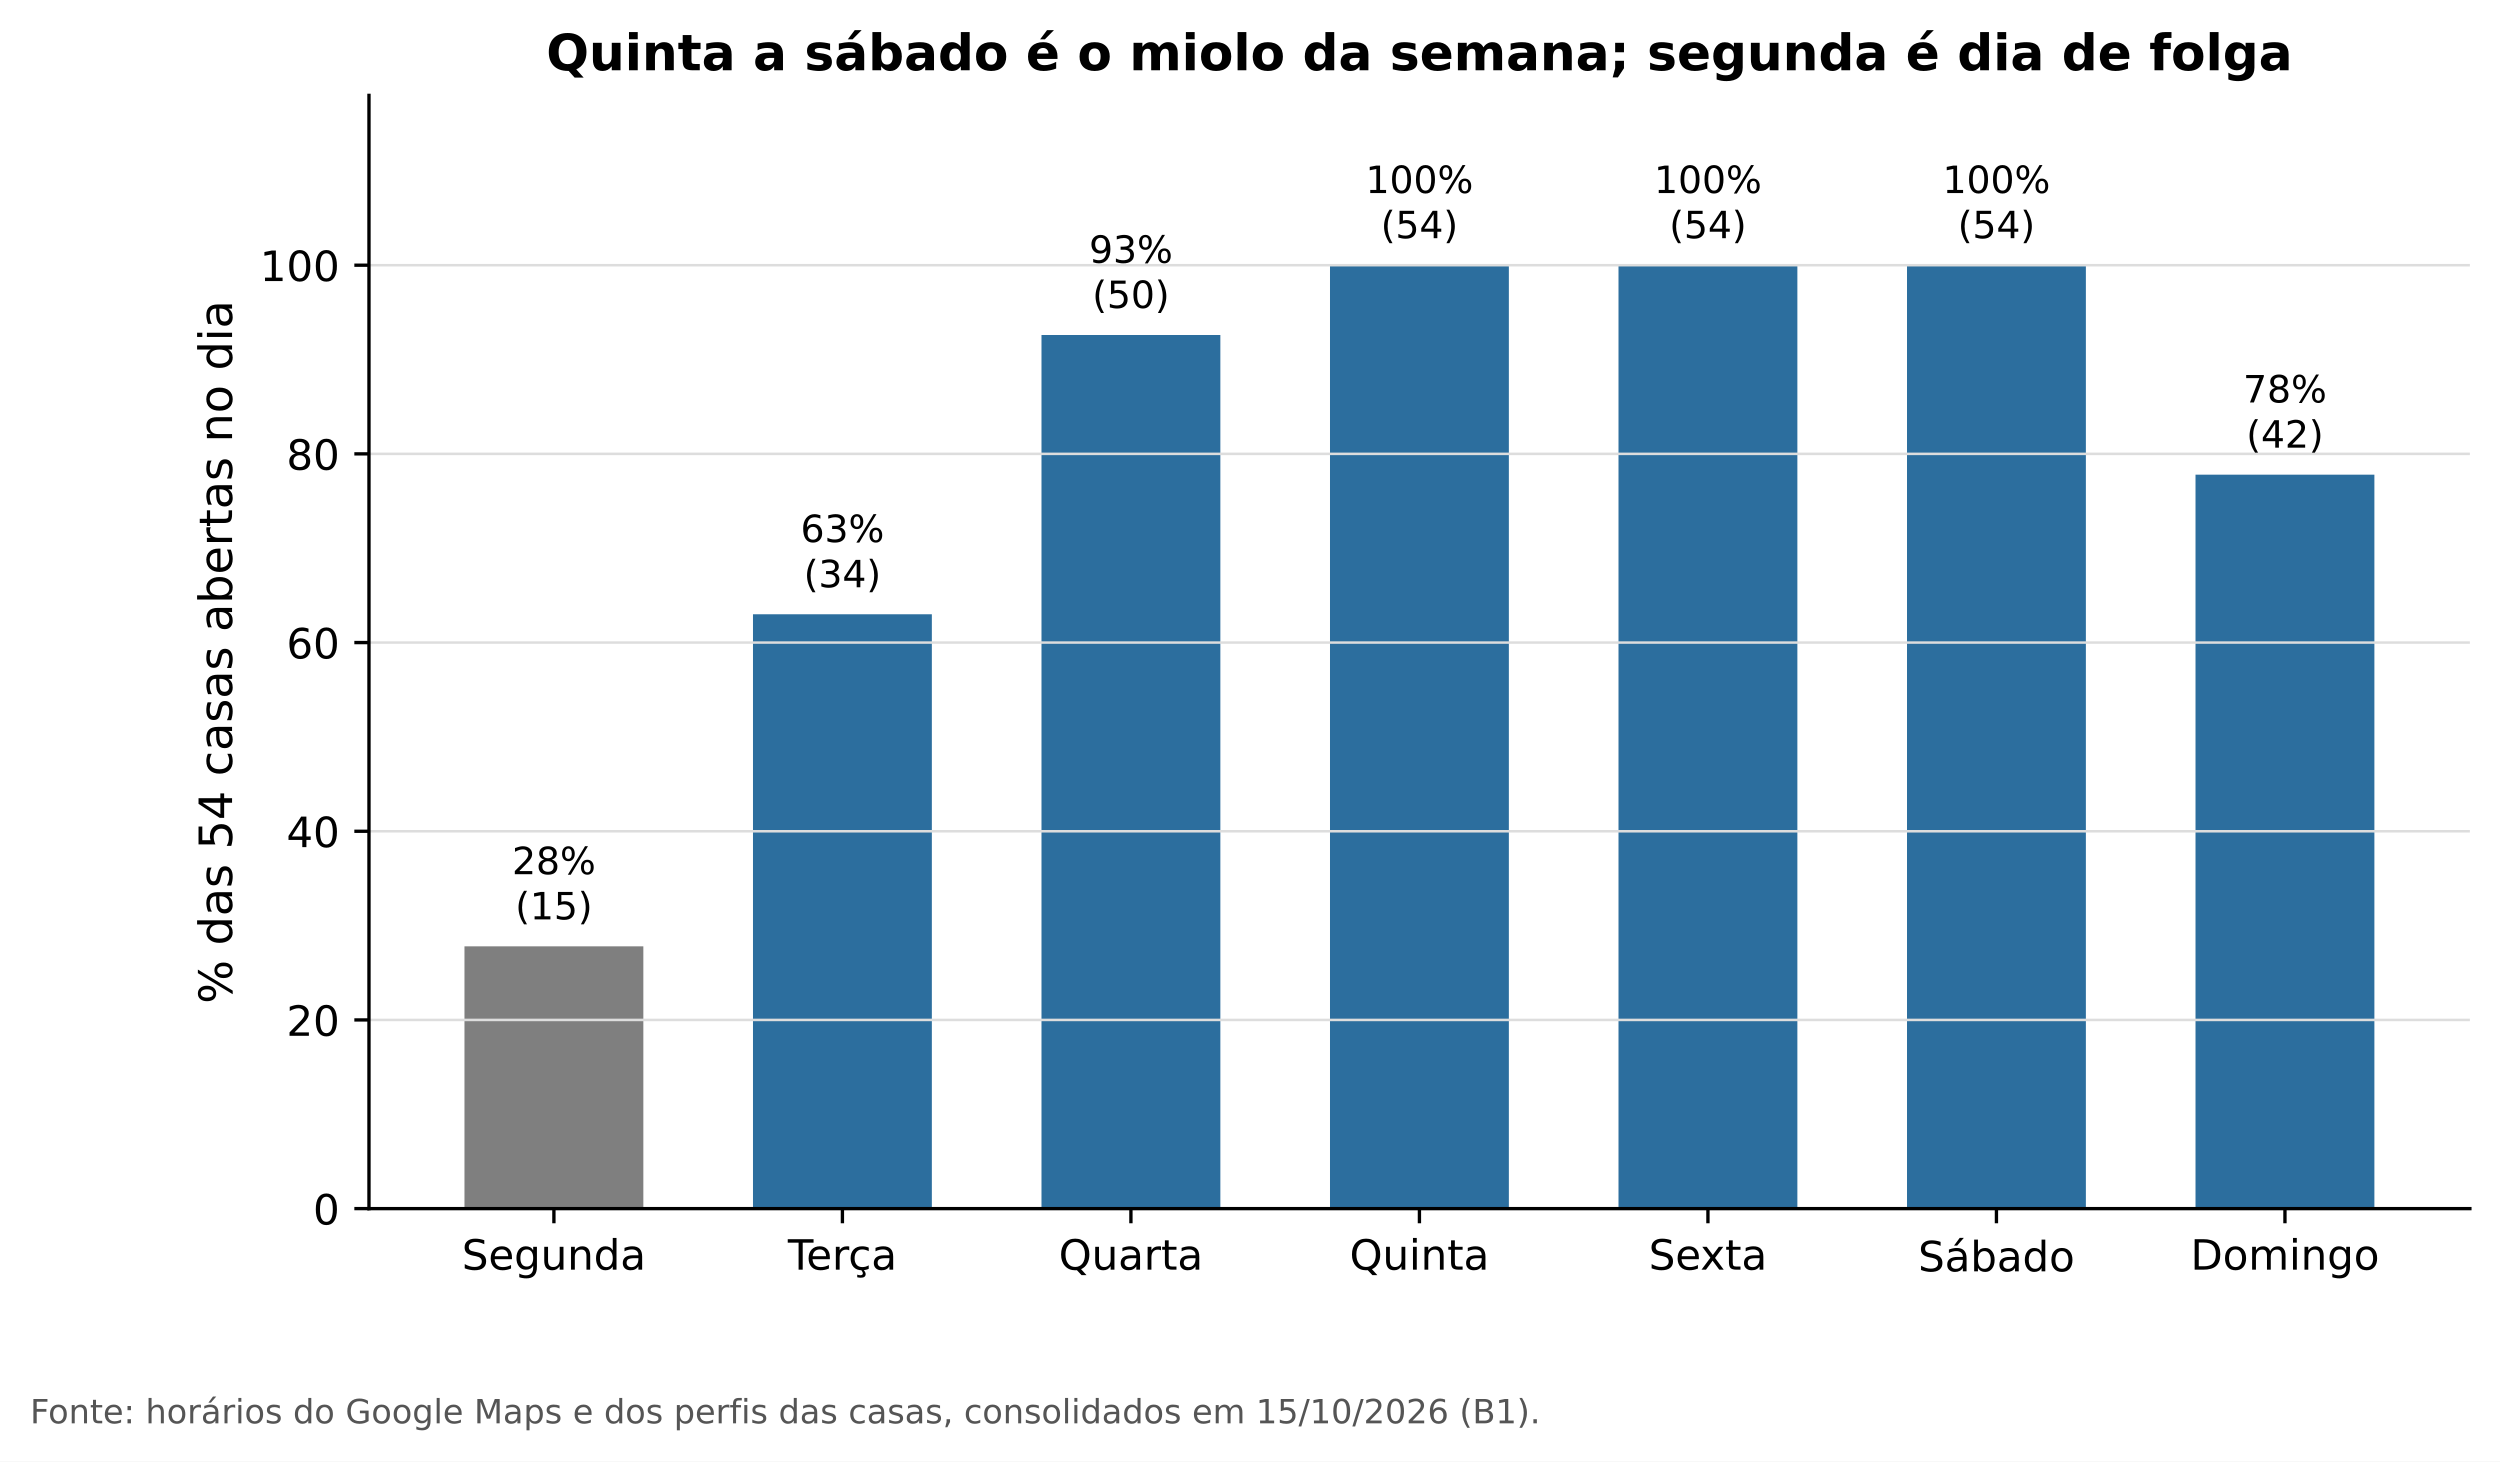
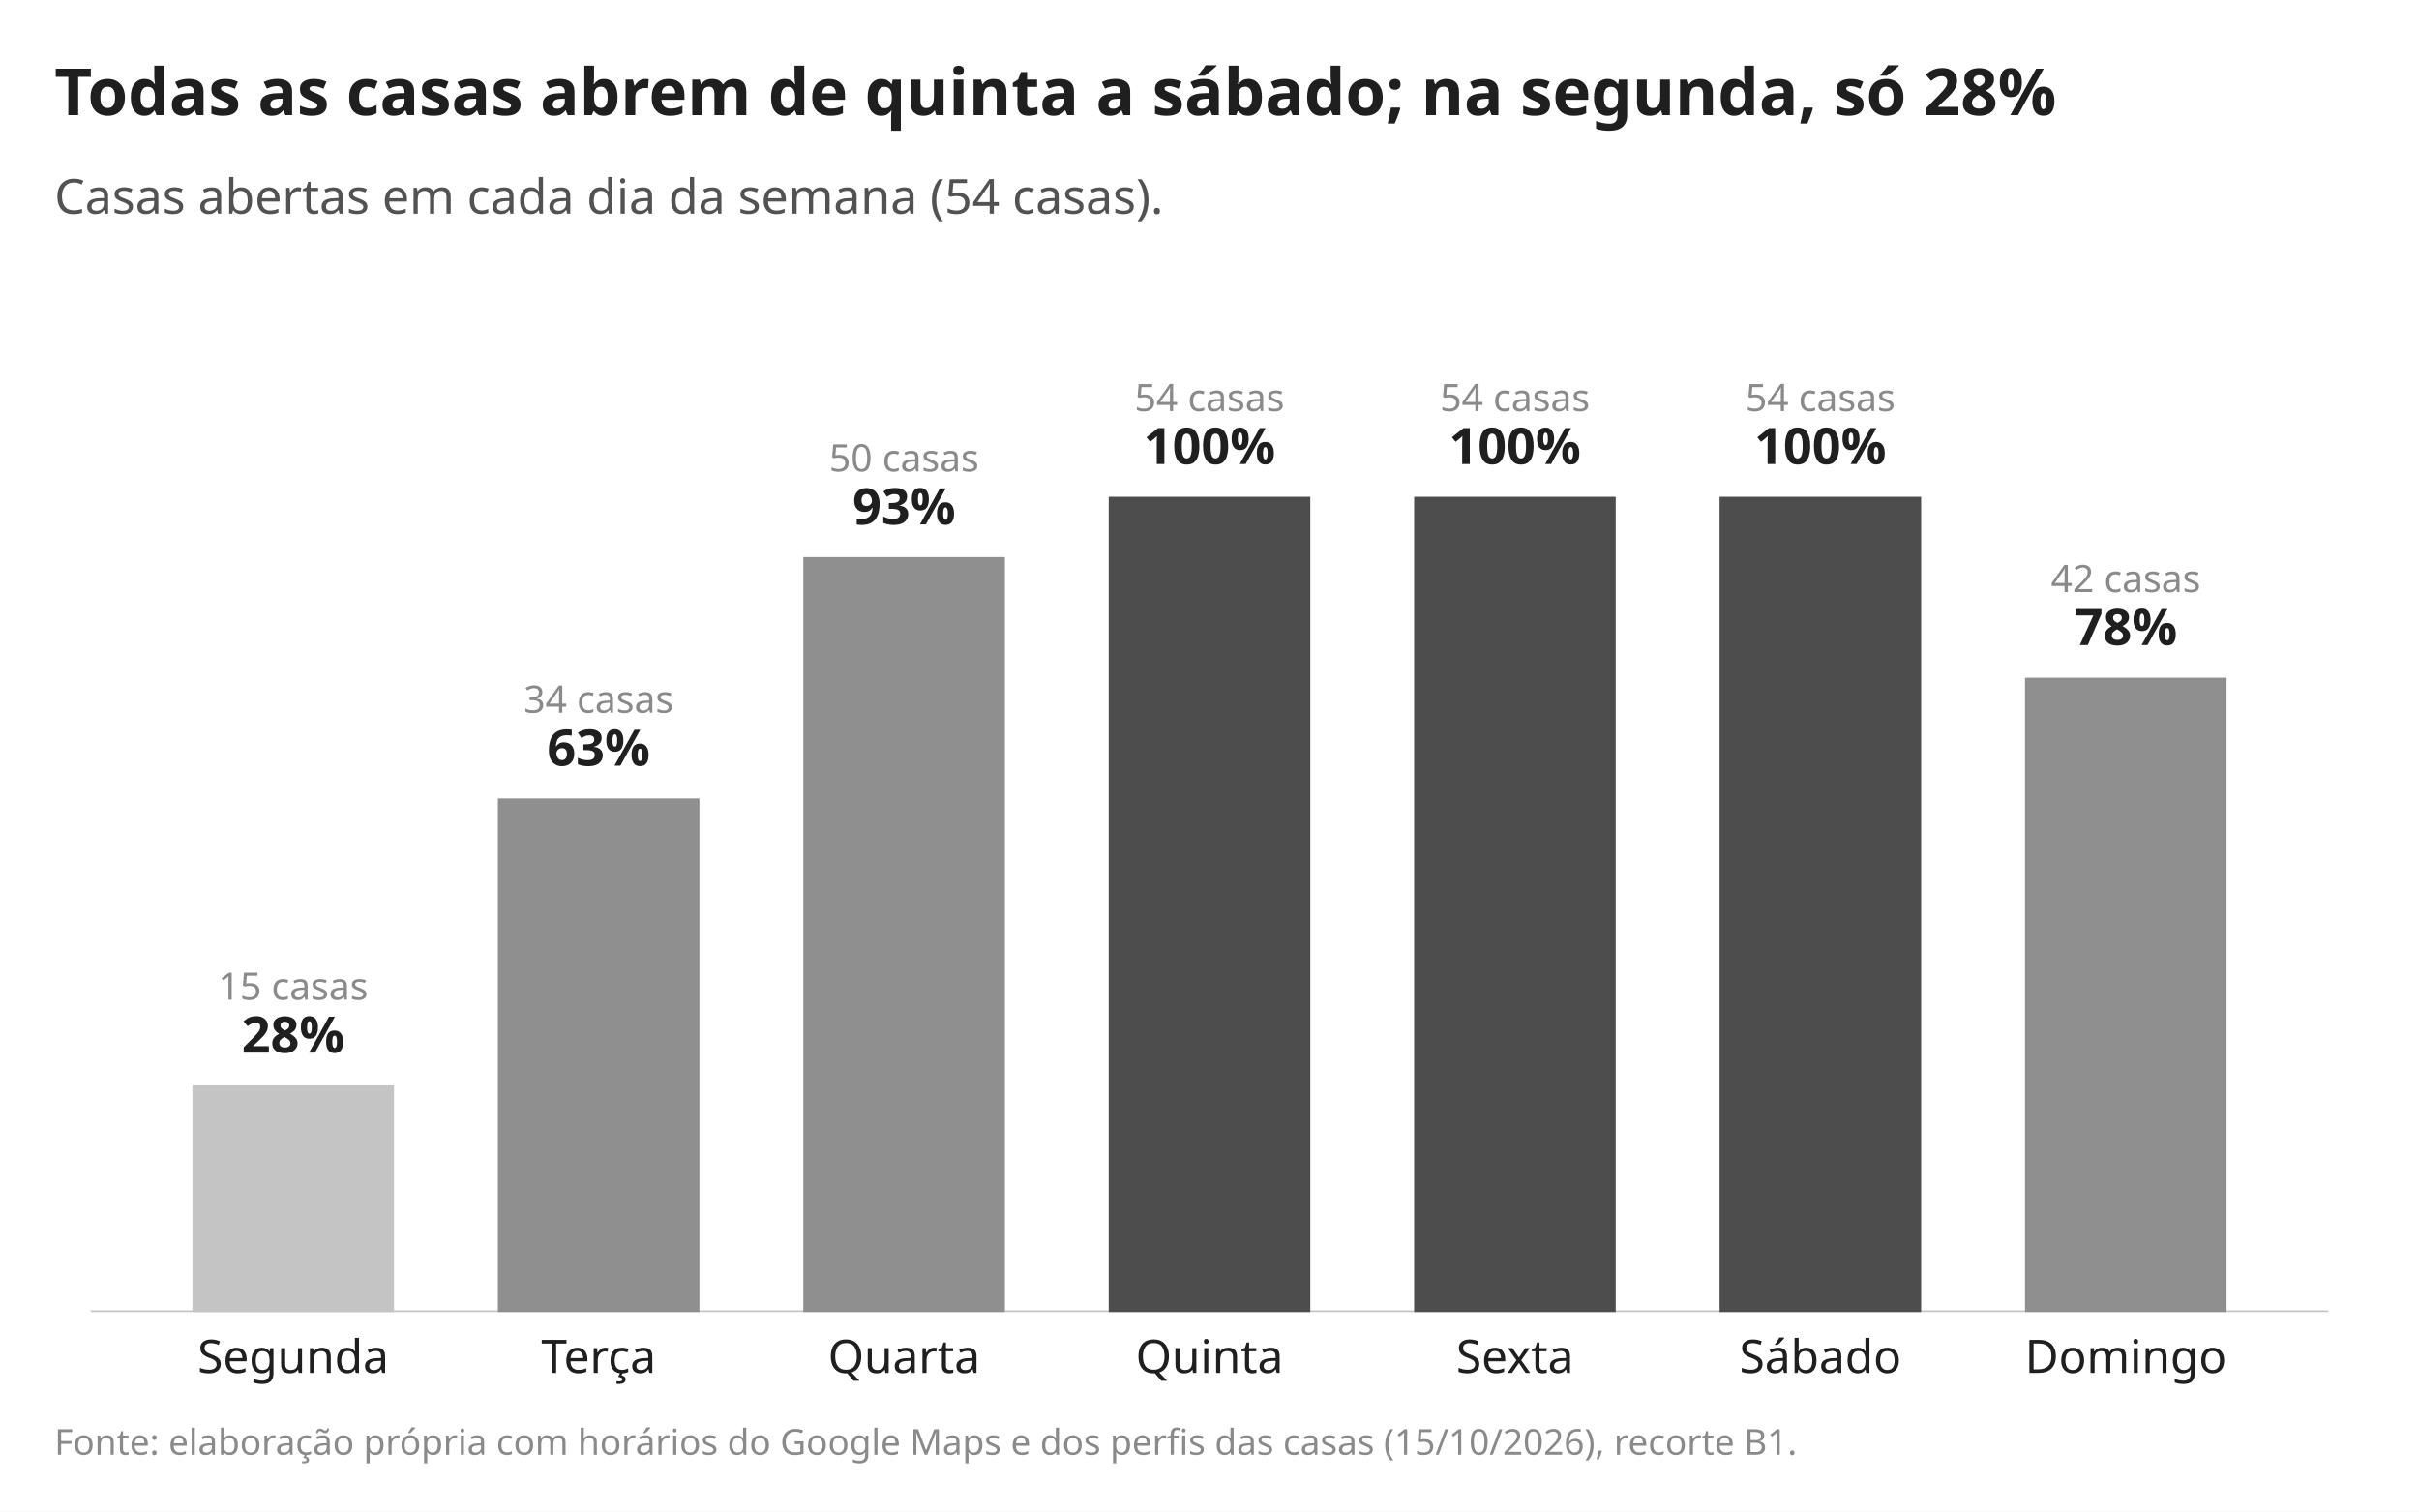
- <svg xmlns="http://www.w3.org/2000/svg" xmlns:xlink="http://www.w3.org/1999/xlink" width="597.6pt" height="349.359pt" viewBox="0 0 597.6 349.359" version="1.1">
+ <svg xmlns="http://www.w3.org/2000/svg" width="576pt" height="360pt" viewBox="0 0 576 360" version="1.1">
  <defs>
    <style type="text/css">*{stroke-linejoin: round; stroke-linecap: butt}</style>
  </defs>
  <g id="figure_1">
    <g id="patch_1">
-       <path d="M 0 349.359  L 597.6 349.359  L 597.6 -0  L 0 -0  z " style="fill: #ffffff" />
+       <path d="M 0 360  L 576 360  L 576 0  L 0 0  z " style="fill: #ffffff" />
    </g>
    <g id="axes_1">
      <g id="patch_2">
-         <path d="M 88.2 288.91  L 590.4 288.91  L 590.4 22.798  L 88.2 22.798  z " style="fill: #ffffff" />
-       </g>
-       <g id="patch_3">
-         <path d="M 111.027 288.91  L 153.785 288.91  L 153.785 226.216  L 111.027 226.216  z " clip-path="url(#p54e8f06ef5)" style="fill: #7f7f7f" />
-       </g>
-       <g id="patch_4">
-         <path d="M 179.992 288.91  L 222.75 288.91  L 222.75 146.833  L 179.992 146.833  z " clip-path="url(#p54e8f06ef5)" style="fill: #2c6e9e" />
-       </g>
-       <g id="patch_5">
-         <path d="M 248.956 288.91  L 291.714 288.91  L 291.714 80.08  L 248.956 80.08  z " clip-path="url(#p54e8f06ef5)" style="fill: #2c6e9e" />
-       </g>
-       <g id="patch_6">
-         <path d="M 317.921 288.91  L 360.679 288.91  L 360.679 63.391  L 317.921 63.391  z " clip-path="url(#p54e8f06ef5)" style="fill: #2c6e9e" />
-       </g>
-       <g id="patch_7">
-         <path d="M 386.886 288.91  L 429.644 288.91  L 429.644 63.391  L 386.886 63.391  z " clip-path="url(#p54e8f06ef5)" style="fill: #2c6e9e" />
-       </g>
-       <g id="patch_8">
-         <path d="M 455.85 288.91  L 498.608 288.91  L 498.608 63.391  L 455.85 63.391  z " clip-path="url(#p54e8f06ef5)" style="fill: #2c6e9e" />
-       </g>
-       <g id="patch_9">
-         <path d="M 524.815 288.91  L 567.573 288.91  L 567.573 113.457  L 524.815 113.457  z " clip-path="url(#p54e8f06ef5)" style="fill: #2c6e9e" />
+         <path d="M 21.6 312.48  L 554.4 312.48  L 554.4 75.6  L 21.6 75.6  z " style="fill: #ffffff" />
      </g>
      <g id="matplotlib.axis_1">
        <g id="xtick_1">
-           <g id="line2d_1">
-             <defs>
-               <path id="mcfe453c88e" d="M 0 0  L 0 3.5  " style="stroke: #000000; stroke-width: 0.8" />
-             </defs>
-             <g>
-               <use xlink:href="#mcfe453c88e" x="132.406" y="288.91" style="stroke: #000000; stroke-width: 0.8" />
-             </g>
-           </g>
+           <g id="line2d_1" />
          <g id="text_1">
-             <text style="font-size: 10px; font-family: 'DejaVu Sans'; text-anchor: middle" x="132.406" y="303.509" transform="rotate(-0 132.4063 303.5086)">Segunda</text>
+             <text style="font-size: 11px; font-family: 'Source Sans 3'; text-anchor: middle; fill: #1f1f1f" x="69.818" y="326.98" transform="rotate(-0 69.81818 326.98)">Segunda</text>
          </g>
        </g>
        <g id="xtick_2">
-           <g id="line2d_2">
-             <g>
-               <use xlink:href="#mcfe453c88e" x="201.371" y="288.91" style="stroke: #000000; stroke-width: 0.8" />
-             </g>
-           </g>
+           <g id="line2d_2" />
          <g id="text_2">
-             <text style="font-size: 10px; font-family: 'DejaVu Sans'; text-anchor: middle" x="201.371" y="303.508" transform="rotate(-0 201.3709 303.5078)">Terça</text>
+             <text style="font-size: 11px; font-family: 'Source Sans 3'; text-anchor: middle; fill: #1f1f1f" x="142.545" y="326.98" transform="rotate(-0 142.5455 326.98)">Terça</text>
          </g>
        </g>
        <g id="xtick_3">
-           <g id="line2d_3">
-             <g>
-               <use xlink:href="#mcfe453c88e" x="270.335" y="288.91" style="stroke: #000000; stroke-width: 0.8" />
-             </g>
-           </g>
+           <g id="line2d_3" />
          <g id="text_3">
-             <text style="font-size: 10px; font-family: 'DejaVu Sans'; text-anchor: middle" x="270.335" y="303.508" transform="rotate(-0 270.3354 303.5078)">Quarta</text>
+             <text style="font-size: 11px; font-family: 'Source Sans 3'; text-anchor: middle; fill: #1f1f1f" x="215.273" y="326.98" transform="rotate(-0 215.2727 326.98)">Quarta</text>
          </g>
        </g>
        <g id="xtick_4">
-           <g id="line2d_4">
-             <g>
-               <use xlink:href="#mcfe453c88e" x="339.3" y="288.91" style="stroke: #000000; stroke-width: 0.8" />
-             </g>
-           </g>
+           <g id="line2d_4" />
          <g id="text_4">
-             <text style="font-size: 10px; font-family: 'DejaVu Sans'; text-anchor: middle" x="339.3" y="303.509" transform="rotate(-0 339.3 303.5086)">Quinta</text>
+             <text style="font-size: 11px; font-family: 'Source Sans 3'; text-anchor: middle; fill: #1f1f1f" x="288" y="326.98" transform="rotate(-0 288 326.98)">Quinta</text>
          </g>
        </g>
        <g id="xtick_5">
-           <g id="line2d_5">
-             <g>
-               <use xlink:href="#mcfe453c88e" x="408.265" y="288.91" style="stroke: #000000; stroke-width: 0.8" />
-             </g>
-           </g>
+           <g id="line2d_5" />
          <g id="text_5">
-             <text style="font-size: 10px; font-family: 'DejaVu Sans'; text-anchor: middle" x="408.265" y="303.508" transform="rotate(-0 408.2646 303.5078)">Sexta</text>
+             <text style="font-size: 11px; font-family: 'Source Sans 3'; text-anchor: middle; fill: #1f1f1f" x="360.727" y="326.98" transform="rotate(-0 360.7273 326.98)">Sexta</text>
          </g>
        </g>
        <g id="xtick_6">
-           <g id="line2d_6">
-             <g>
-               <use xlink:href="#mcfe453c88e" x="477.229" y="288.91" style="stroke: #000000; stroke-width: 0.8" />
-             </g>
-           </g>
+           <g id="line2d_6" />
          <g id="text_6">
-             <text style="font-size: 10px; font-family: 'DejaVu Sans'; text-anchor: middle" x="477.229" y="303.909" transform="rotate(-0 477.2291 303.9086)">Sábado</text>
+             <text style="font-size: 11px; font-family: 'Source Sans 3'; text-anchor: middle; fill: #1f1f1f" x="433.455" y="326.98" transform="rotate(-0 433.4545 326.98)">Sábado</text>
          </g>
        </g>
        <g id="xtick_7">
-           <g id="line2d_7">
-             <g>
-               <use xlink:href="#mcfe453c88e" x="546.194" y="288.91" style="stroke: #000000; stroke-width: 0.8" />
-             </g>
-           </g>
+           <g id="line2d_7" />
          <g id="text_7">
-             <text style="font-size: 10px; font-family: 'DejaVu Sans'; text-anchor: middle" x="546.194" y="303.509" transform="rotate(-0 546.1937 303.5086)">Domingo</text>
+             <text style="font-size: 11px; font-family: 'Source Sans 3'; text-anchor: middle; fill: #1f1f1f" x="506.182" y="326.98" transform="rotate(-0 506.1818 326.98)">Domingo</text>
          </g>
        </g>
      </g>
-       <g id="matplotlib.axis_2">
-         <g id="ytick_1">
-           <g id="line2d_8">
-             <path d="M 88.2 288.91  L 590.4 288.91  " clip-path="url(#p54e8f06ef5)" style="fill: none; stroke: #dddddd; stroke-width: 0.6; stroke-linecap: square" />
-           </g>
-           <g id="line2d_9">
-             <defs>
-               <path id="mf819dcf0c7" d="M 0 0  L -3.5 0  " style="stroke: #000000; stroke-width: 0.8" />
-             </defs>
-             <g>
-               <use xlink:href="#mf819dcf0c7" x="88.2" y="288.91" style="stroke: #000000; stroke-width: 0.8" />
-             </g>
-           </g>
-           <g id="text_8">
-             <text style="font-size: 10px; font-family: 'DejaVu Sans'; text-anchor: end" x="81.2" y="292.709" transform="rotate(-0 81.2 292.709)">0</text>
-           </g>
-         </g>
-         <g id="ytick_2">
-           <g id="line2d_10">
-             <path d="M 88.2 243.806  L 590.4 243.806  " clip-path="url(#p54e8f06ef5)" style="fill: none; stroke: #dddddd; stroke-width: 0.6; stroke-linecap: square" />
-           </g>
-           <g id="line2d_11">
-             <g>
-               <use xlink:href="#mf819dcf0c7" x="88.2" y="243.806" style="stroke: #000000; stroke-width: 0.8" />
-             </g>
-           </g>
-           <g id="text_9">
-             <text style="font-size: 10px; font-family: 'DejaVu Sans'; text-anchor: end" x="81.2" y="247.605" transform="rotate(-0 81.2 247.6052)">20</text>
-           </g>
-         </g>
-         <g id="ytick_3">
-           <g id="line2d_12">
-             <path d="M 88.2 198.703  L 590.4 198.703  " clip-path="url(#p54e8f06ef5)" style="fill: none; stroke: #dddddd; stroke-width: 0.6; stroke-linecap: square" />
-           </g>
-           <g id="line2d_13">
-             <g>
-               <use xlink:href="#mf819dcf0c7" x="88.2" y="198.703" style="stroke: #000000; stroke-width: 0.8" />
-             </g>
-           </g>
-           <g id="text_10">
-             <text style="font-size: 10px; font-family: 'DejaVu Sans'; text-anchor: end" x="81.2" y="202.501" transform="rotate(-0 81.2 202.5015)">40</text>
-           </g>
-         </g>
-         <g id="ytick_4">
-           <g id="line2d_14">
-             <path d="M 88.2 153.599  L 590.4 153.599  " clip-path="url(#p54e8f06ef5)" style="fill: none; stroke: #dddddd; stroke-width: 0.6; stroke-linecap: square" />
-           </g>
-           <g id="line2d_15">
-             <g>
-               <use xlink:href="#mf819dcf0c7" x="88.2" y="153.599" style="stroke: #000000; stroke-width: 0.8" />
-             </g>
-           </g>
-           <g id="text_11">
-             <text style="font-size: 10px; font-family: 'DejaVu Sans'; text-anchor: end" x="81.2" y="157.398" transform="rotate(-0 81.2 157.3978)">60</text>
-           </g>
-         </g>
-         <g id="ytick_5">
-           <g id="line2d_16">
-             <path d="M 88.2 108.495  L 590.4 108.495  " clip-path="url(#p54e8f06ef5)" style="fill: none; stroke: #dddddd; stroke-width: 0.6; stroke-linecap: square" />
-           </g>
-           <g id="line2d_17">
-             <g>
-               <use xlink:href="#mf819dcf0c7" x="88.2" y="108.495" style="stroke: #000000; stroke-width: 0.8" />
-             </g>
-           </g>
-           <g id="text_12">
-             <text style="font-size: 10px; font-family: 'DejaVu Sans'; text-anchor: end" x="81.2" y="112.294" transform="rotate(-0 81.2 112.294)">80</text>
-           </g>
-         </g>
-         <g id="ytick_6">
-           <g id="line2d_18">
-             <path d="M 88.2 63.391  L 590.4 63.391  " clip-path="url(#p54e8f06ef5)" style="fill: none; stroke: #dddddd; stroke-width: 0.6; stroke-linecap: square" />
-           </g>
-           <g id="line2d_19">
-             <g>
-               <use xlink:href="#mf819dcf0c7" x="88.2" y="63.391" style="stroke: #000000; stroke-width: 0.8" />
-             </g>
-           </g>
-           <g id="text_13">
-             <text style="font-size: 10px; font-family: 'DejaVu Sans'; text-anchor: end" x="81.2" y="67.19" transform="rotate(-0 81.2 67.19031)">100</text>
-           </g>
-         </g>
-         <g id="text_14">
-           <text style="font-size: 11px; font-family: 'DejaVu Sans'; text-anchor: middle" x="55.47" y="155.854" transform="rotate(-90 55.46992 155.8541)">% das 54 casas abertas no dia</text>
-         </g>
+       <g id="matplotlib.axis_2" />
+       <g id="line2d_8">
+         <path d="M 21.6 312.48  L 554.4 312.48  " clip-path="url(#p8a21f8f0ae)" style="fill: none; stroke: #c4c4c4; stroke-width: 0.8; stroke-linecap: square" />
      </g>
-       <g id="patch_10">
-         <path d="M 88.2 288.91  L 88.2 22.798  " style="fill: none; stroke: #000000; stroke-width: 0.8; stroke-linejoin: miter; stroke-linecap: square" />
+       <g id="patch_3">
+         <path d="M 45.818 312.48  L 93.818 312.48  L 93.818 258.502  L 45.818 258.502  z " clip-path="url(#p8a21f8f0ae)" style="fill: #c4c4c4" />
      </g>
-       <g id="patch_11">
-         <path d="M 88.2 288.91  L 590.4 288.91  " style="fill: none; stroke: #000000; stroke-width: 0.8; stroke-linejoin: miter; stroke-linecap: square" />
+       <g id="patch_4">
+         <path d="M 118.545 312.48  L 166.545 312.48  L 166.545 190.157  L 118.545 190.157  z " clip-path="url(#p8a21f8f0ae)" style="fill: #8f8f8f" />
+       </g>
+       <g id="patch_5">
+         <path d="M 191.273 312.48  L 239.273 312.48  L 239.273 132.684  L 191.273 132.684  z " clip-path="url(#p8a21f8f0ae)" style="fill: #8f8f8f" />
+       </g>
+       <g id="patch_6">
+         <path d="M 264 312.48  L 312 312.48  L 312 118.316  L 264 118.316  z " clip-path="url(#p8a21f8f0ae)" style="fill: #4d4d4d" />
+       </g>
+       <g id="patch_7">
+         <path d="M 336.727 312.48  L 384.727 312.48  L 384.727 118.316  L 336.727 118.316  z " clip-path="url(#p8a21f8f0ae)" style="fill: #4d4d4d" />
+       </g>
+       <g id="patch_8">
+         <path d="M 409.455 312.48  L 457.455 312.48  L 457.455 118.316  L 409.455 118.316  z " clip-path="url(#p8a21f8f0ae)" style="fill: #4d4d4d" />
+       </g>
+       <g id="patch_9">
+         <path d="M 482.182 312.48  L 530.182 312.48  L 530.182 161.42  L 482.182 161.42  z " clip-path="url(#p8a21f8f0ae)" style="fill: #8f8f8f" />
+       </g>
+       <g id="text_8">
+         <text style="font-weight: 600; font-size: 12px; font-family: 'Source Sans 3'; text-anchor: middle; fill: #1f1f1f" x="69.818" y="250.707" transform="rotate(-0 69.81818 250.7071)">28%</text>
+       </g>
+       <g id="text_9">
+         <text style="font-size: 9px; font-family: 'Source Sans 3'; text-anchor: middle; fill: #8a8a8a" x="69.818" y="238.094" transform="rotate(-0 69.81818 238.0937)">15 casas</text>
+       </g>
+       <g id="text_10">
+         <text style="font-weight: 600; font-size: 12px; font-family: 'Source Sans 3'; text-anchor: middle; fill: #1f1f1f" x="142.545" y="182.361" transform="rotate(-0 142.5455 182.3614)">63%</text>
+       </g>
+       <g id="text_11">
+         <text style="font-size: 9px; font-family: 'Source Sans 3'; text-anchor: middle; fill: #8a8a8a" x="142.545" y="169.748" transform="rotate(-0 142.5455 169.748)">34 casas</text>
+       </g>
+       <g id="text_12">
+         <text style="font-weight: 600; font-size: 12px; font-family: 'Source Sans 3'; text-anchor: middle; fill: #1f1f1f" x="215.273" y="124.889" transform="rotate(-0 215.2727 124.8889)">93%</text>
+       </g>
+       <g id="text_13">
+         <text style="font-size: 9px; font-family: 'Source Sans 3'; text-anchor: middle; fill: #8a8a8a" x="215.273" y="112.275" transform="rotate(-0 215.2727 112.2754)">50 casas</text>
+       </g>
+       <g id="text_14">
+         <text style="font-weight: 600; font-size: 12px; font-family: 'Source Sans 3'; text-anchor: middle; fill: #1f1f1f" x="288" y="110.521" transform="rotate(-0 288 110.5208)">100%</text>
      </g>
      <g id="text_15">
-         <text style="font-size: 9px; font-family: 'DejaVu Sans'" transform="translate(122.4043 208.9684)">28%</text>
-         <text style="font-size: 9px; font-family: 'DejaVu Sans'" transform="translate(123.1686 219.7702)">(15)</text>
+         <text style="font-size: 9px; font-family: 'Source Sans 3'; text-anchor: middle; fill: #8a8a8a" x="288" y="97.907" transform="rotate(-0 288 97.90731)">54 casas</text>
      </g>
      <g id="text_16">
-         <text style="font-size: 9px; font-family: 'DejaVu Sans'" transform="translate(191.3689 129.5859)">63%</text>
-         <text style="font-size: 9px; font-family: 'DejaVu Sans'" transform="translate(192.1332 140.3876)">(34)</text>
+         <text style="font-weight: 600; font-size: 12px; font-family: 'Source Sans 3'; text-anchor: middle; fill: #1f1f1f" x="360.727" y="110.521" transform="rotate(-0 360.7273 110.5208)">100%</text>
      </g>
      <g id="text_17">
-         <text style="font-size: 9px; font-family: 'DejaVu Sans'" transform="translate(260.3335 62.83234)">93%</text>
-         <text style="font-size: 9px; font-family: 'DejaVu Sans'" transform="translate(261.0978 73.63409)">(50)</text>
+         <text style="font-size: 9px; font-family: 'Source Sans 3'; text-anchor: middle; fill: #8a8a8a" x="360.727" y="97.907" transform="rotate(-0 360.7273 97.90731)">54 casas</text>
      </g>
      <g id="text_18">
-         <text style="font-size: 9px; font-family: 'DejaVu Sans'" transform="translate(326.4349 46.14395)">100%</text>
-         <text style="font-size: 9px; font-family: 'DejaVu Sans'" transform="translate(330.0623 56.94571)">(54)</text>
+         <text style="font-weight: 600; font-size: 12px; font-family: 'Source Sans 3'; text-anchor: middle; fill: #1f1f1f" x="433.455" y="110.521" transform="rotate(-0 433.4545 110.5208)">100%</text>
      </g>
      <g id="text_19">
-         <text style="font-size: 9px; font-family: 'DejaVu Sans'" transform="translate(395.3995 46.14395)">100%</text>
-         <text style="font-size: 9px; font-family: 'DejaVu Sans'" transform="translate(399.0269 56.94571)">(54)</text>
+         <text style="font-size: 9px; font-family: 'Source Sans 3'; text-anchor: middle; fill: #8a8a8a" x="433.455" y="97.907" transform="rotate(-0 433.4545 97.90731)">54 casas</text>
      </g>
      <g id="text_20">
-         <text style="font-size: 9px; font-family: 'DejaVu Sans'" transform="translate(464.3641 46.14395)">100%</text>
-         <text style="font-size: 9px; font-family: 'DejaVu Sans'" transform="translate(467.9915 56.94571)">(54)</text>
+         <text style="font-weight: 600; font-size: 12px; font-family: 'Source Sans 3'; text-anchor: middle; fill: #1f1f1f" x="506.182" y="153.625" transform="rotate(-0 506.1818 153.6252)">78%</text>
      </g>
      <g id="text_21">
-         <text style="font-size: 9px; font-family: 'DejaVu Sans'" transform="translate(536.1918 96.20909)">78%</text>
-         <text style="font-size: 9px; font-family: 'DejaVu Sans'" transform="translate(536.9561 107.0109)">(42)</text>
-       </g>
-       <g id="text_22">
-         <text style="font-weight: 700; font-size: 12px; font-family: 'DejaVu Sans'; text-anchor: middle" x="339.3" y="16.798" transform="rotate(-0 339.3 16.79812)">Quinta a sábado é o miolo da semana; segunda é dia de folga</text>
+         <text style="font-size: 9px; font-family: 'Source Sans 3'; text-anchor: middle; fill: #8a8a8a" x="506.182" y="141.012" transform="rotate(-0 506.1818 141.0117)">42 casas</text>
      </g>
    </g>
+     <g id="text_22">
+       <text style="font-weight: 600; font-size: 15.5px; font-family: 'Source Sans 3'; text-anchor: start; fill: #1f1f1f" x="12.96" y="27.422" transform="rotate(-0 12.96 27.42247)">Todas as casas abrem de quinta a sábado; na segunda, só 28%</text>
+     </g>
    <g id="text_23">
-       <text style="font-size: 8px; font-family: 'DejaVu Sans'; text-anchor: start; fill: #555555" x="7.2" y="340.237" transform="rotate(-0 7.2 340.2369)">Fonte: horários do Google Maps e dos perfis das casas, consolidados em 15/10/2026 (B1).</text>
+       <text style="font-size: 11.5px; font-family: 'Source Sans 3'; text-anchor: start; fill: #525252" x="12.96" y="50.888" transform="rotate(-0 12.96 50.88816)">Casas abertas em cada dia da semana (54 casas).</text>
+     </g>
+     <g id="text_24">
+       <text style="font-size: 8.5px; font-family: 'Source Sans 3'; text-anchor: start; fill: #8a8a8a" x="12.96" y="346.479" transform="rotate(-0 12.96 346.4791)">Fonte: elaboração própria com horários do Google Maps e dos perfis das casas (15/10/2026), recorte B1.</text>
    </g>
  </g>
  <defs>
-     <clipPath id="p54e8f06ef5">
-       <rect x="88.2" y="22.798" width="502.2" height="266.112" />
+     <clipPath id="p8a21f8f0ae">
+       <rect x="21.6" y="75.6" width="532.8" height="236.88" />
    </clipPath>
  </defs>
</svg>
